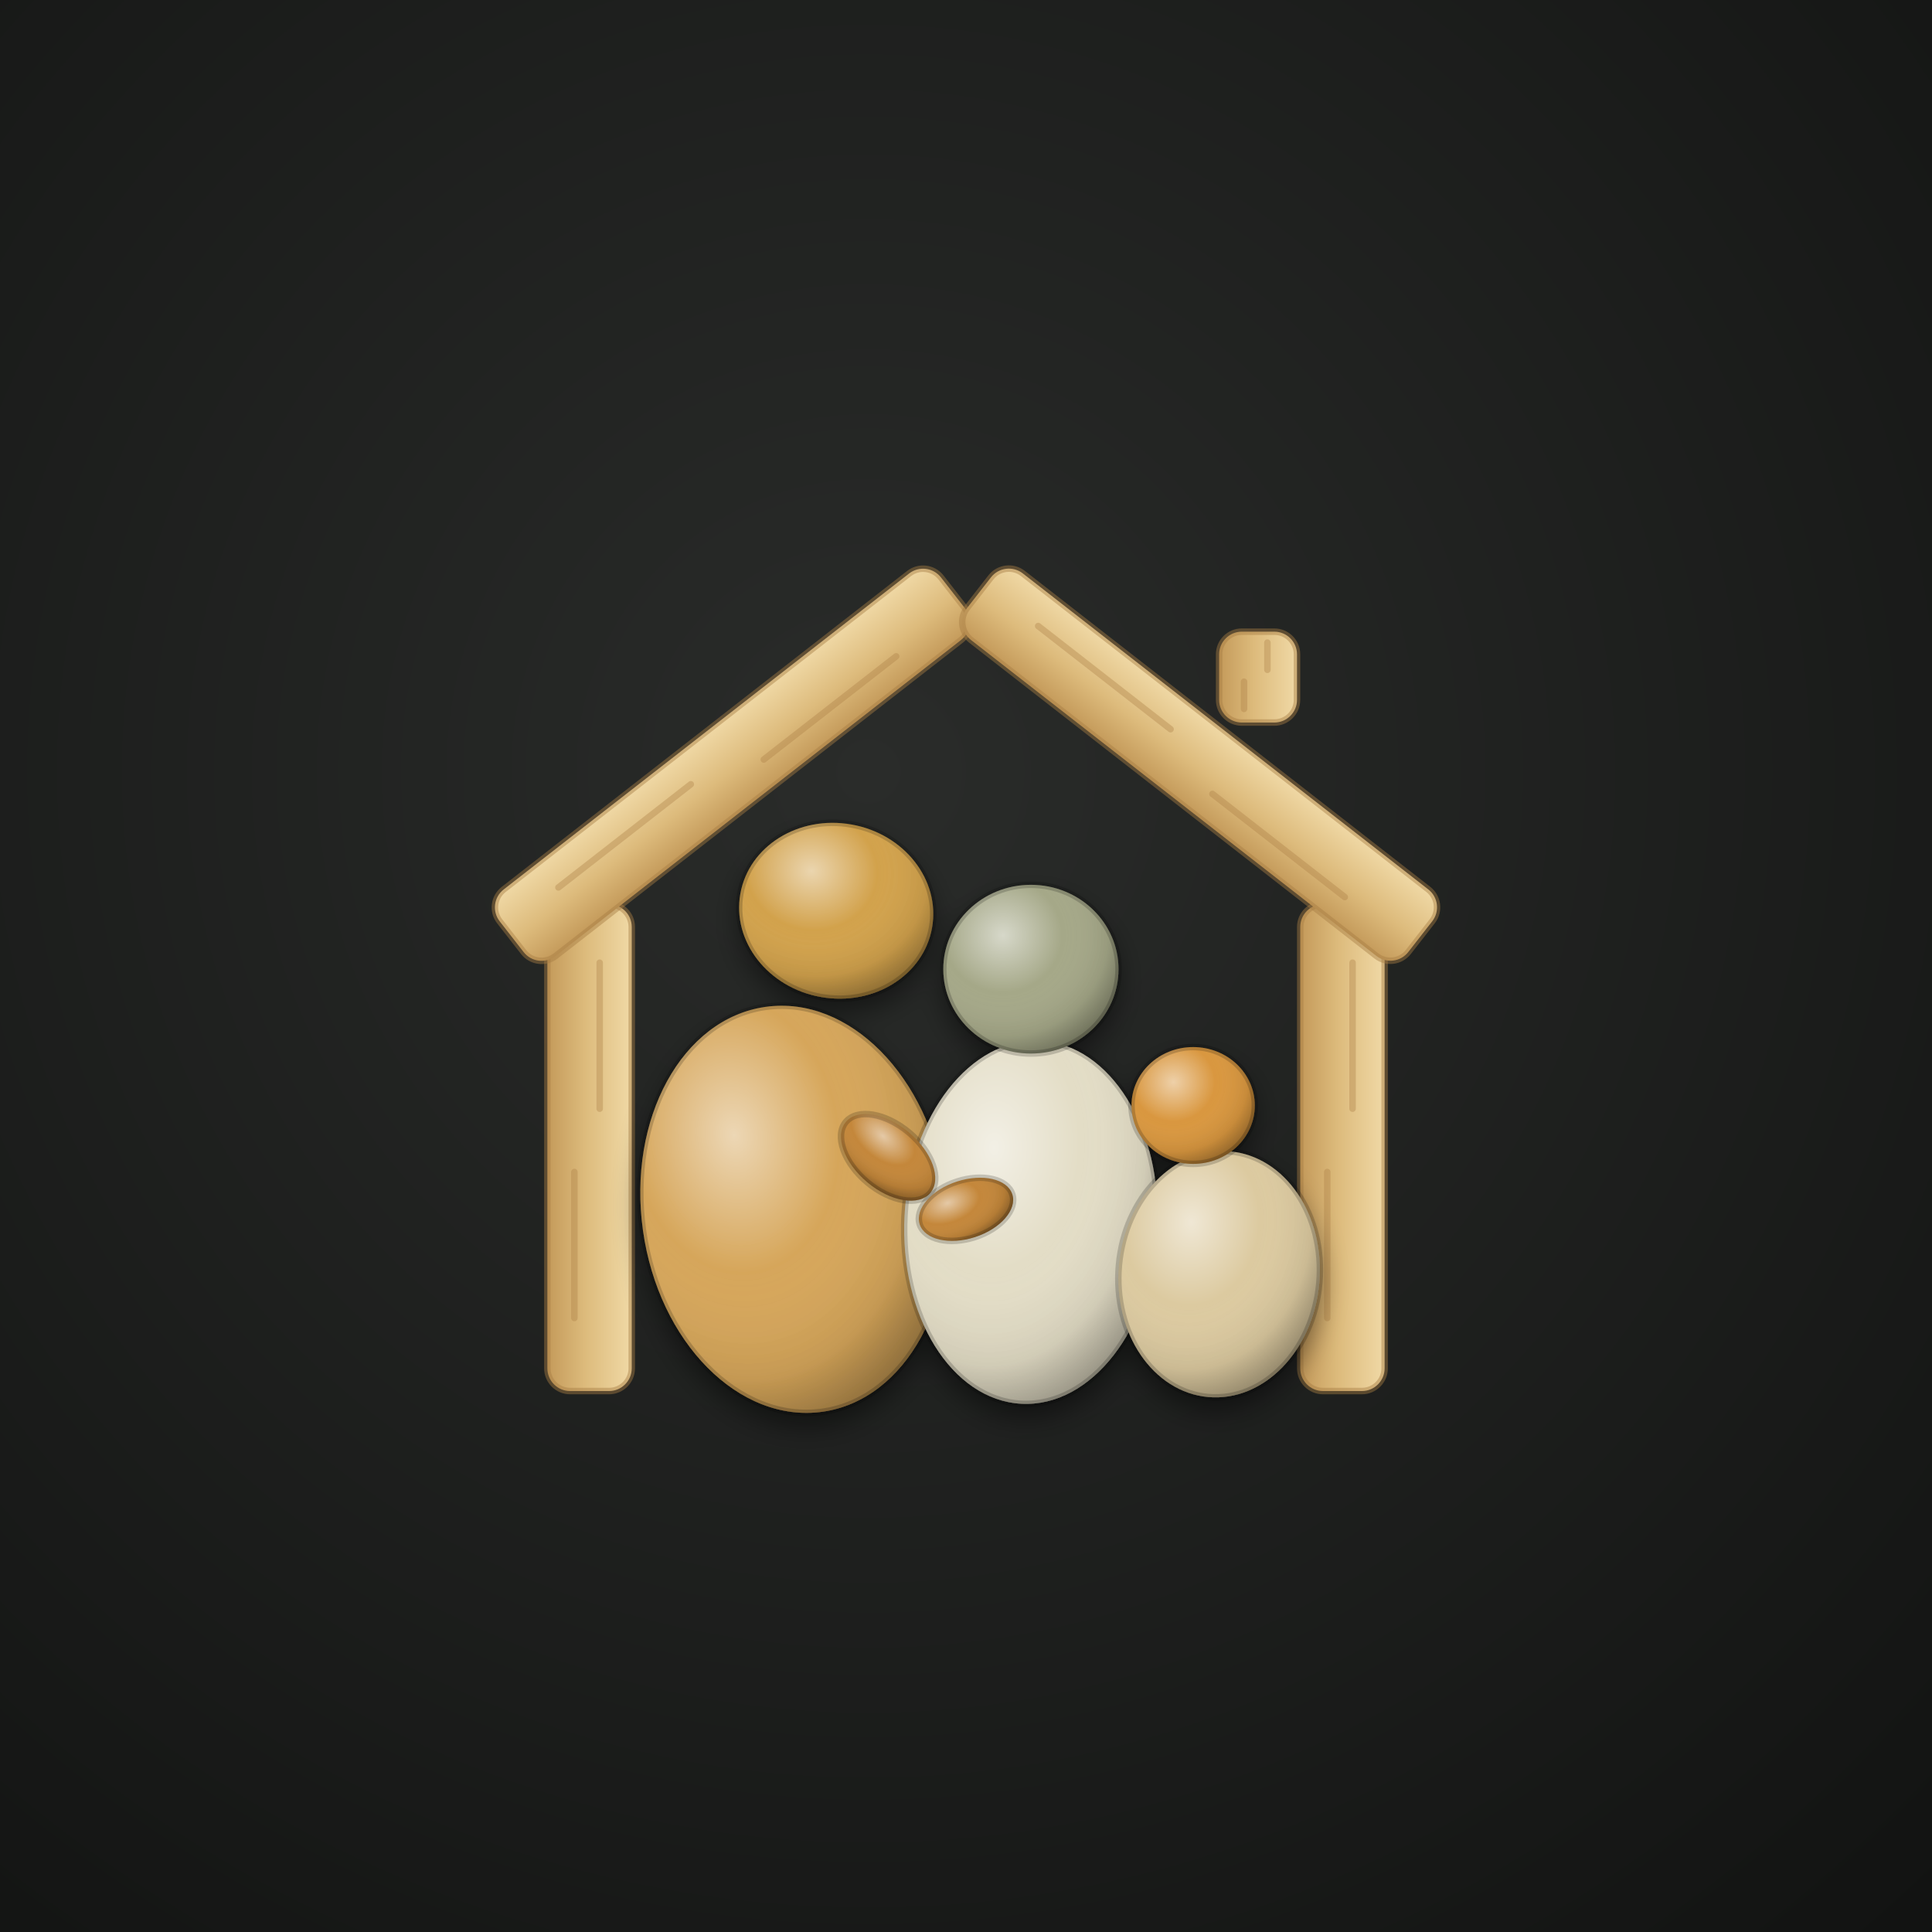
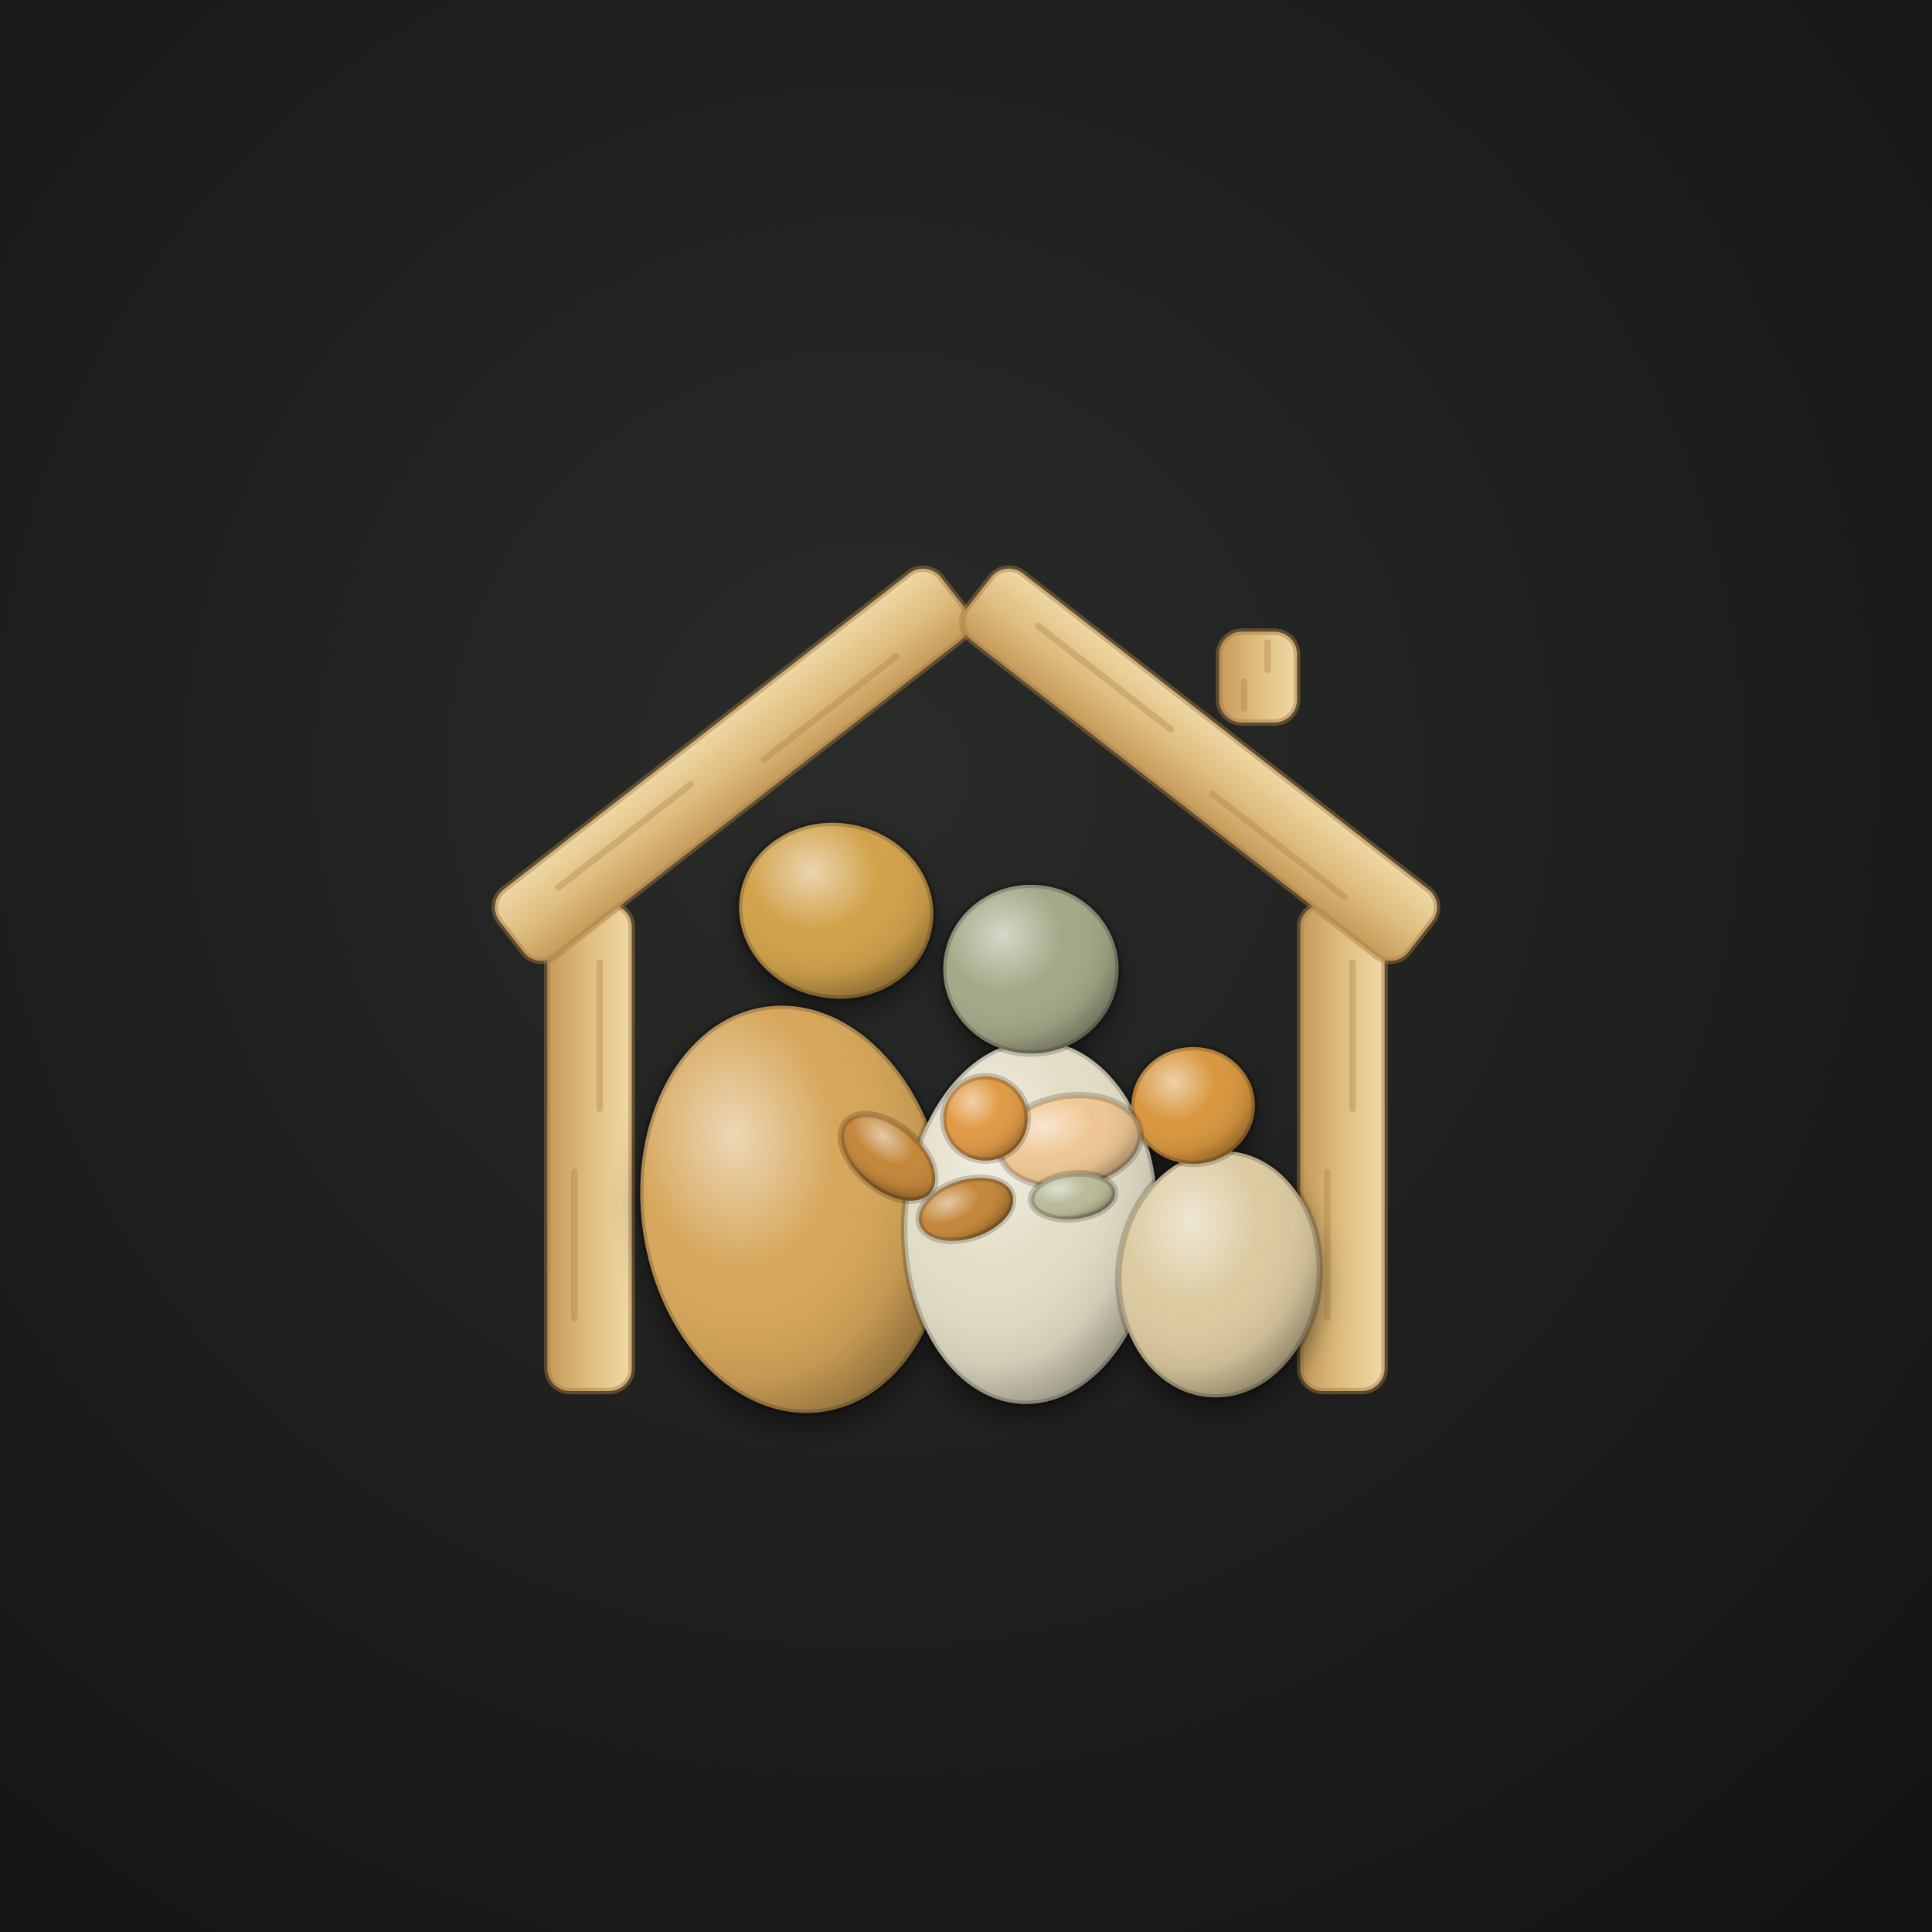
<svg xmlns="http://www.w3.org/2000/svg" viewBox="0 0 512 512">
  <defs>
    <linearGradient id="wood" x1="0" y1="0" x2="0" y2="1">
      <stop offset="0" stop-color="#f0d9a6" />
      <stop offset=".55" stop-color="#ddbb7c" />
      <stop offset="1" stop-color="#c49a5a" />
    </linearGradient>
    <linearGradient id="frame" x1="0" y1="0" x2="1" y2="1">
      <stop offset="0" stop-color="#f1dcaa" />
      <stop offset="1" stop-color="#cfa767" />
    </linearGradient>
    <radialGradient id="board" cx=".45" cy=".4" r=".8">
      <stop offset="0" stop-color="#2a2c2a" />
      <stop offset="1" stop-color="#121312" />
    </radialGradient>
    <radialGradient id="shine" cx=".34" cy=".3" r=".75">
      <stop offset="0" stop-color="#fff" stop-opacity=".55" />
      <stop offset=".45" stop-color="#fff" stop-opacity="0" />
      <stop offset=".8" stop-color="#000" stop-opacity=".08" />
      <stop offset="1" stop-color="#000" stop-opacity=".32" />
    </radialGradient>
    <filter id="drop" x="-10%" y="-10%" width="120%" height="130%">
      <feDropShadow dx="0" dy="4" stdDeviation="4" flood-color="#000" flood-opacity=".45" />
    </filter>
  </defs>
  <rect width="512" height="512" fill="url(#board)" />
  <g transform="translate(256 262) scale(.86) translate(-256 -278)">
    <g transform="translate(140 252) rotate(90.00)">
      <rect x="0" y="-13" width="150.0" height="26" rx="7" fill="url(#wood)" />
      <rect x="0" y="-13" width="150.0" height="26" rx="7" fill="none" stroke="#a87d43" stroke-opacity=".45" stroke-width="2" />
      <path d="M18 -3.12h45M82.5 4.68h45" stroke="#a87d43" stroke-opacity=".35" stroke-width="2" stroke-linecap="round" />
    </g>
    <g transform="translate(372 252) rotate(90.00)">
      <rect x="0" y="-13" width="150.0" height="26" rx="7" fill="url(#wood)" />
      <rect x="0" y="-13" width="150.0" height="26" rx="7" fill="none" stroke="#a87d43" stroke-opacity=".45" stroke-width="2" />
      <path d="M18 -3.12h45M82.5 4.68h45" stroke="#a87d43" stroke-opacity=".35" stroke-width="2" stroke-linecap="round" />
    </g>
    <g transform="translate(116 262) rotate(-37.93)">
      <rect x="0" y="-13" width="172.4" height="26" rx="7" fill="url(#wood)" />
      <rect x="0" y="-13" width="172.4" height="26" rx="7" fill="none" stroke="#a87d43" stroke-opacity=".45" stroke-width="2" />
      <path d="M20.692 -3.12h51.729M94.836 4.68h51.729" stroke="#a87d43" stroke-opacity=".35" stroke-width="2" stroke-linecap="round" />
    </g>
    <g transform="translate(260 156) rotate(37.93)">
      <rect x="0" y="-13" width="172.4" height="26" rx="7" fill="url(#wood)" />
      <rect x="0" y="-13" width="172.4" height="26" rx="7" fill="none" stroke="#a87d43" stroke-opacity=".45" stroke-width="2" />
      <path d="M20.692 -3.12h51.729M94.836 4.68h51.729" stroke="#a87d43" stroke-opacity=".35" stroke-width="2" stroke-linecap="round" />
    </g>
    <g transform="translate(346 168) rotate(90.00)">
      <rect x="0" y="-12" width="28.0" height="24" rx="7" fill="url(#wood)" />
      <rect x="0" y="-12" width="28.0" height="24" rx="7" fill="none" stroke="#a87d43" stroke-opacity=".45" stroke-width="2" />
      <path d="M3.36 -2.88h8.4M15.4 4.32h8.4" stroke="#a87d43" stroke-opacity=".35" stroke-width="2" stroke-linecap="round" />
    </g>
    <g filter="url(#drop)">
      <g transform="translate(203 346) rotate(-8)">
        <ellipse rx="47" ry="63" fill="#d6a65a" />
        <ellipse rx="47" ry="63" fill="url(#shine)" />
        <ellipse rx="47" ry="63" fill="none" stroke="#000" stroke-opacity=".18" stroke-width="2" />
      </g>
      <g transform="translate(276 350) rotate(3)">
        <ellipse rx="39" ry="56" fill="#e3ddc6" />
        <ellipse rx="39" ry="56" fill="url(#shine)" />
        <ellipse rx="39" ry="56" fill="none" stroke="#000" stroke-opacity=".18" stroke-width="2" />
      </g>
      <g transform="translate(334 366) rotate(5)">
        <ellipse rx="31" ry="38" fill="#dccaa0" />
        <ellipse rx="31" ry="38" fill="url(#shine)" />
        <ellipse rx="31" ry="38" fill="none" stroke="#000" stroke-opacity=".18" stroke-width="2" />
      </g>
      <g transform="translate(216 254) rotate(10)">
        <ellipse rx="30" ry="27" fill="#d2a24c" />
        <ellipse rx="30" ry="27" fill="url(#shine)" />
        <ellipse rx="30" ry="27" fill="none" stroke="#000" stroke-opacity=".18" stroke-width="2" />
      </g>
      <g transform="translate(276 272) rotate(0)">
        <ellipse rx="27" ry="26" fill="#a5a888" />
        <ellipse rx="27" ry="26" fill="url(#shine)" />
        <ellipse rx="27" ry="26" fill="none" stroke="#000" stroke-opacity=".18" stroke-width="2" />
      </g>
      <g transform="translate(326 314) rotate(0)">
        <ellipse rx="19" ry="18" fill="#d9973f" />
        <ellipse rx="19" ry="18" fill="url(#shine)" />
        <ellipse rx="19" ry="18" fill="none" stroke="#000" stroke-opacity=".18" stroke-width="2" />
      </g>
      <g transform="translate(232 330) rotate(40)">
        <ellipse rx="17" ry="10" fill="#c4873a" />
        <ellipse rx="17" ry="10" fill="url(#shine)" />
        <ellipse rx="17" ry="10" fill="none" stroke="#000" stroke-opacity=".18" stroke-width="2" />
      </g>
      <g transform="translate(256 346) rotate(-18)">
        <ellipse rx="15" ry="9" fill="#c4873a" />
        <ellipse rx="15" ry="9" fill="url(#shine)" />
        <ellipse rx="15" ry="9" fill="none" stroke="#000" stroke-opacity=".18" stroke-width="2" />
      </g>
+       <g transform="translate(288 325) rotate(-8)">
+         <ellipse rx="22" ry="14" fill="#efc795" />
+         <ellipse rx="22" ry="14" fill="url(#shine)" />
+         <ellipse rx="22" ry="14" fill="none" stroke="#000" stroke-opacity=".18" stroke-width="2" />
+       </g>
+       <g transform="translate(262 318) rotate(0)">
+         <ellipse rx="13" ry="13" fill="#e09a45" />
+         <ellipse rx="13" ry="13" fill="url(#shine)" />
+         <ellipse rx="13" ry="13" fill="none" stroke="#000" stroke-opacity=".18" stroke-width="2" />
+       </g>
+       <g transform="translate(289 342) rotate(-6)">
+         <ellipse rx="13" ry="7" fill="#b9bb98" />
+         <ellipse rx="13" ry="7" fill="url(#shine)" />
+         <ellipse rx="13" ry="7" fill="none" stroke="#000" stroke-opacity=".18" stroke-width="2" />
+       </g>
    </g>
  </g>
</svg>
